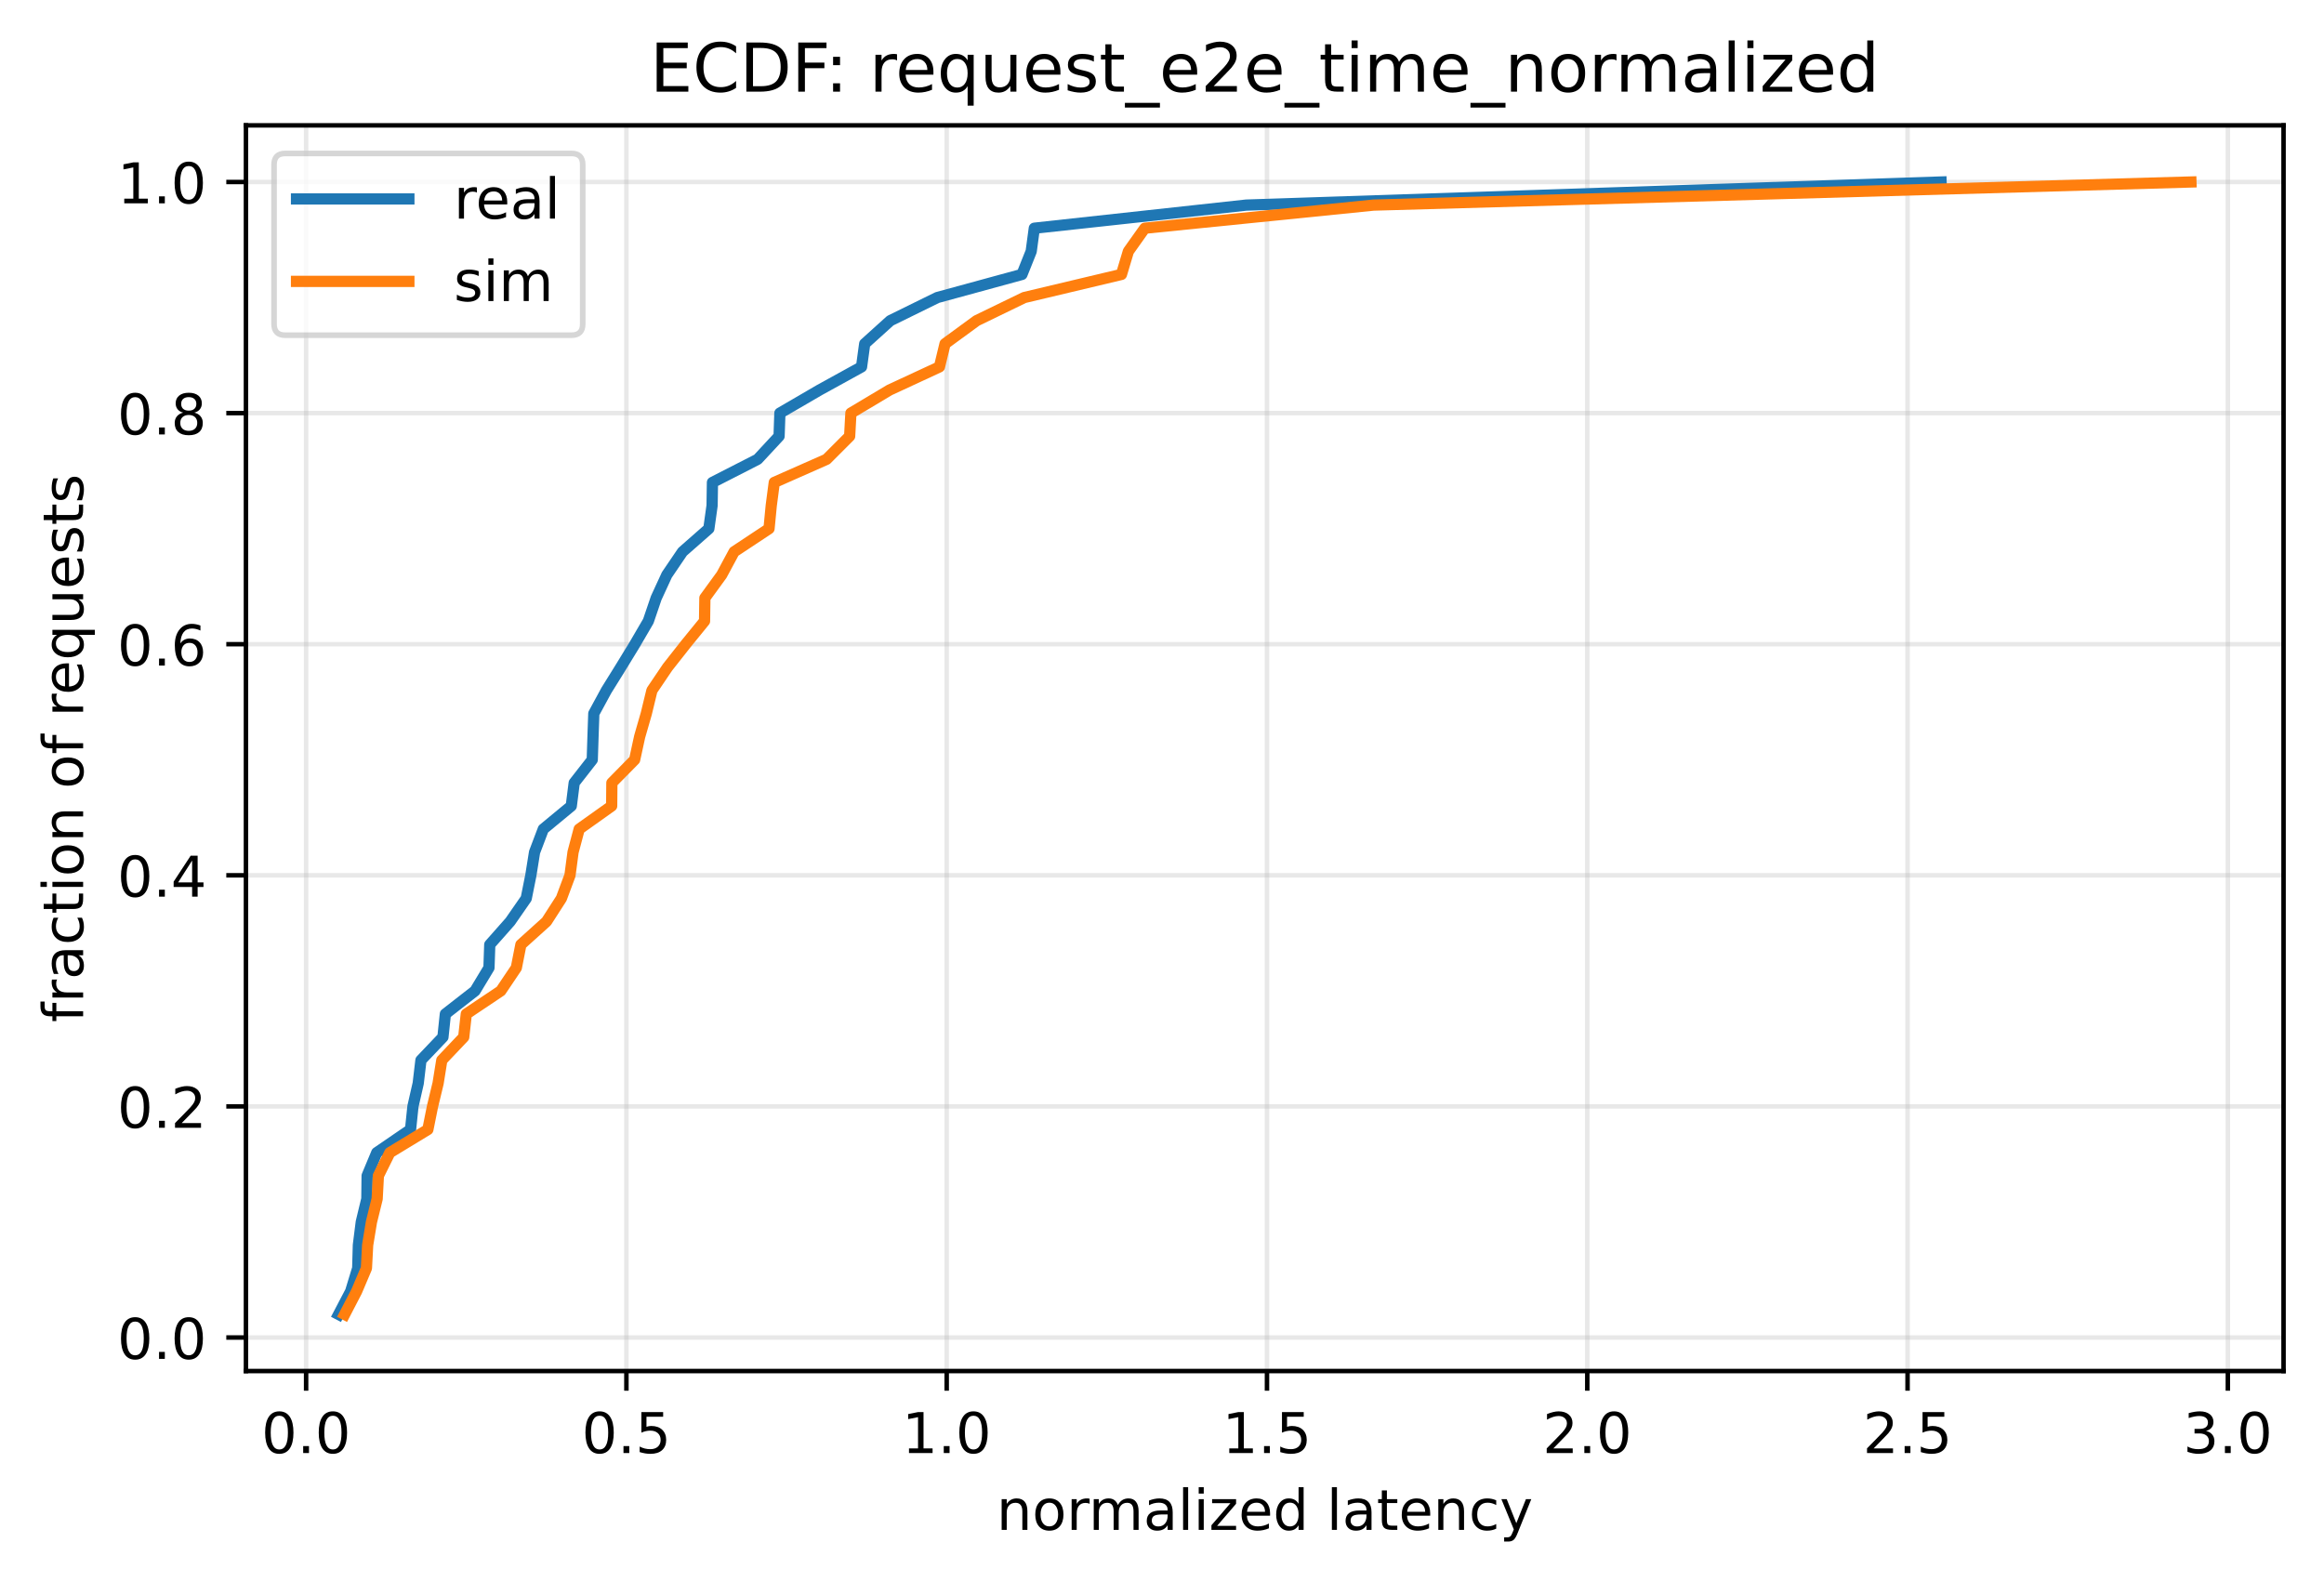
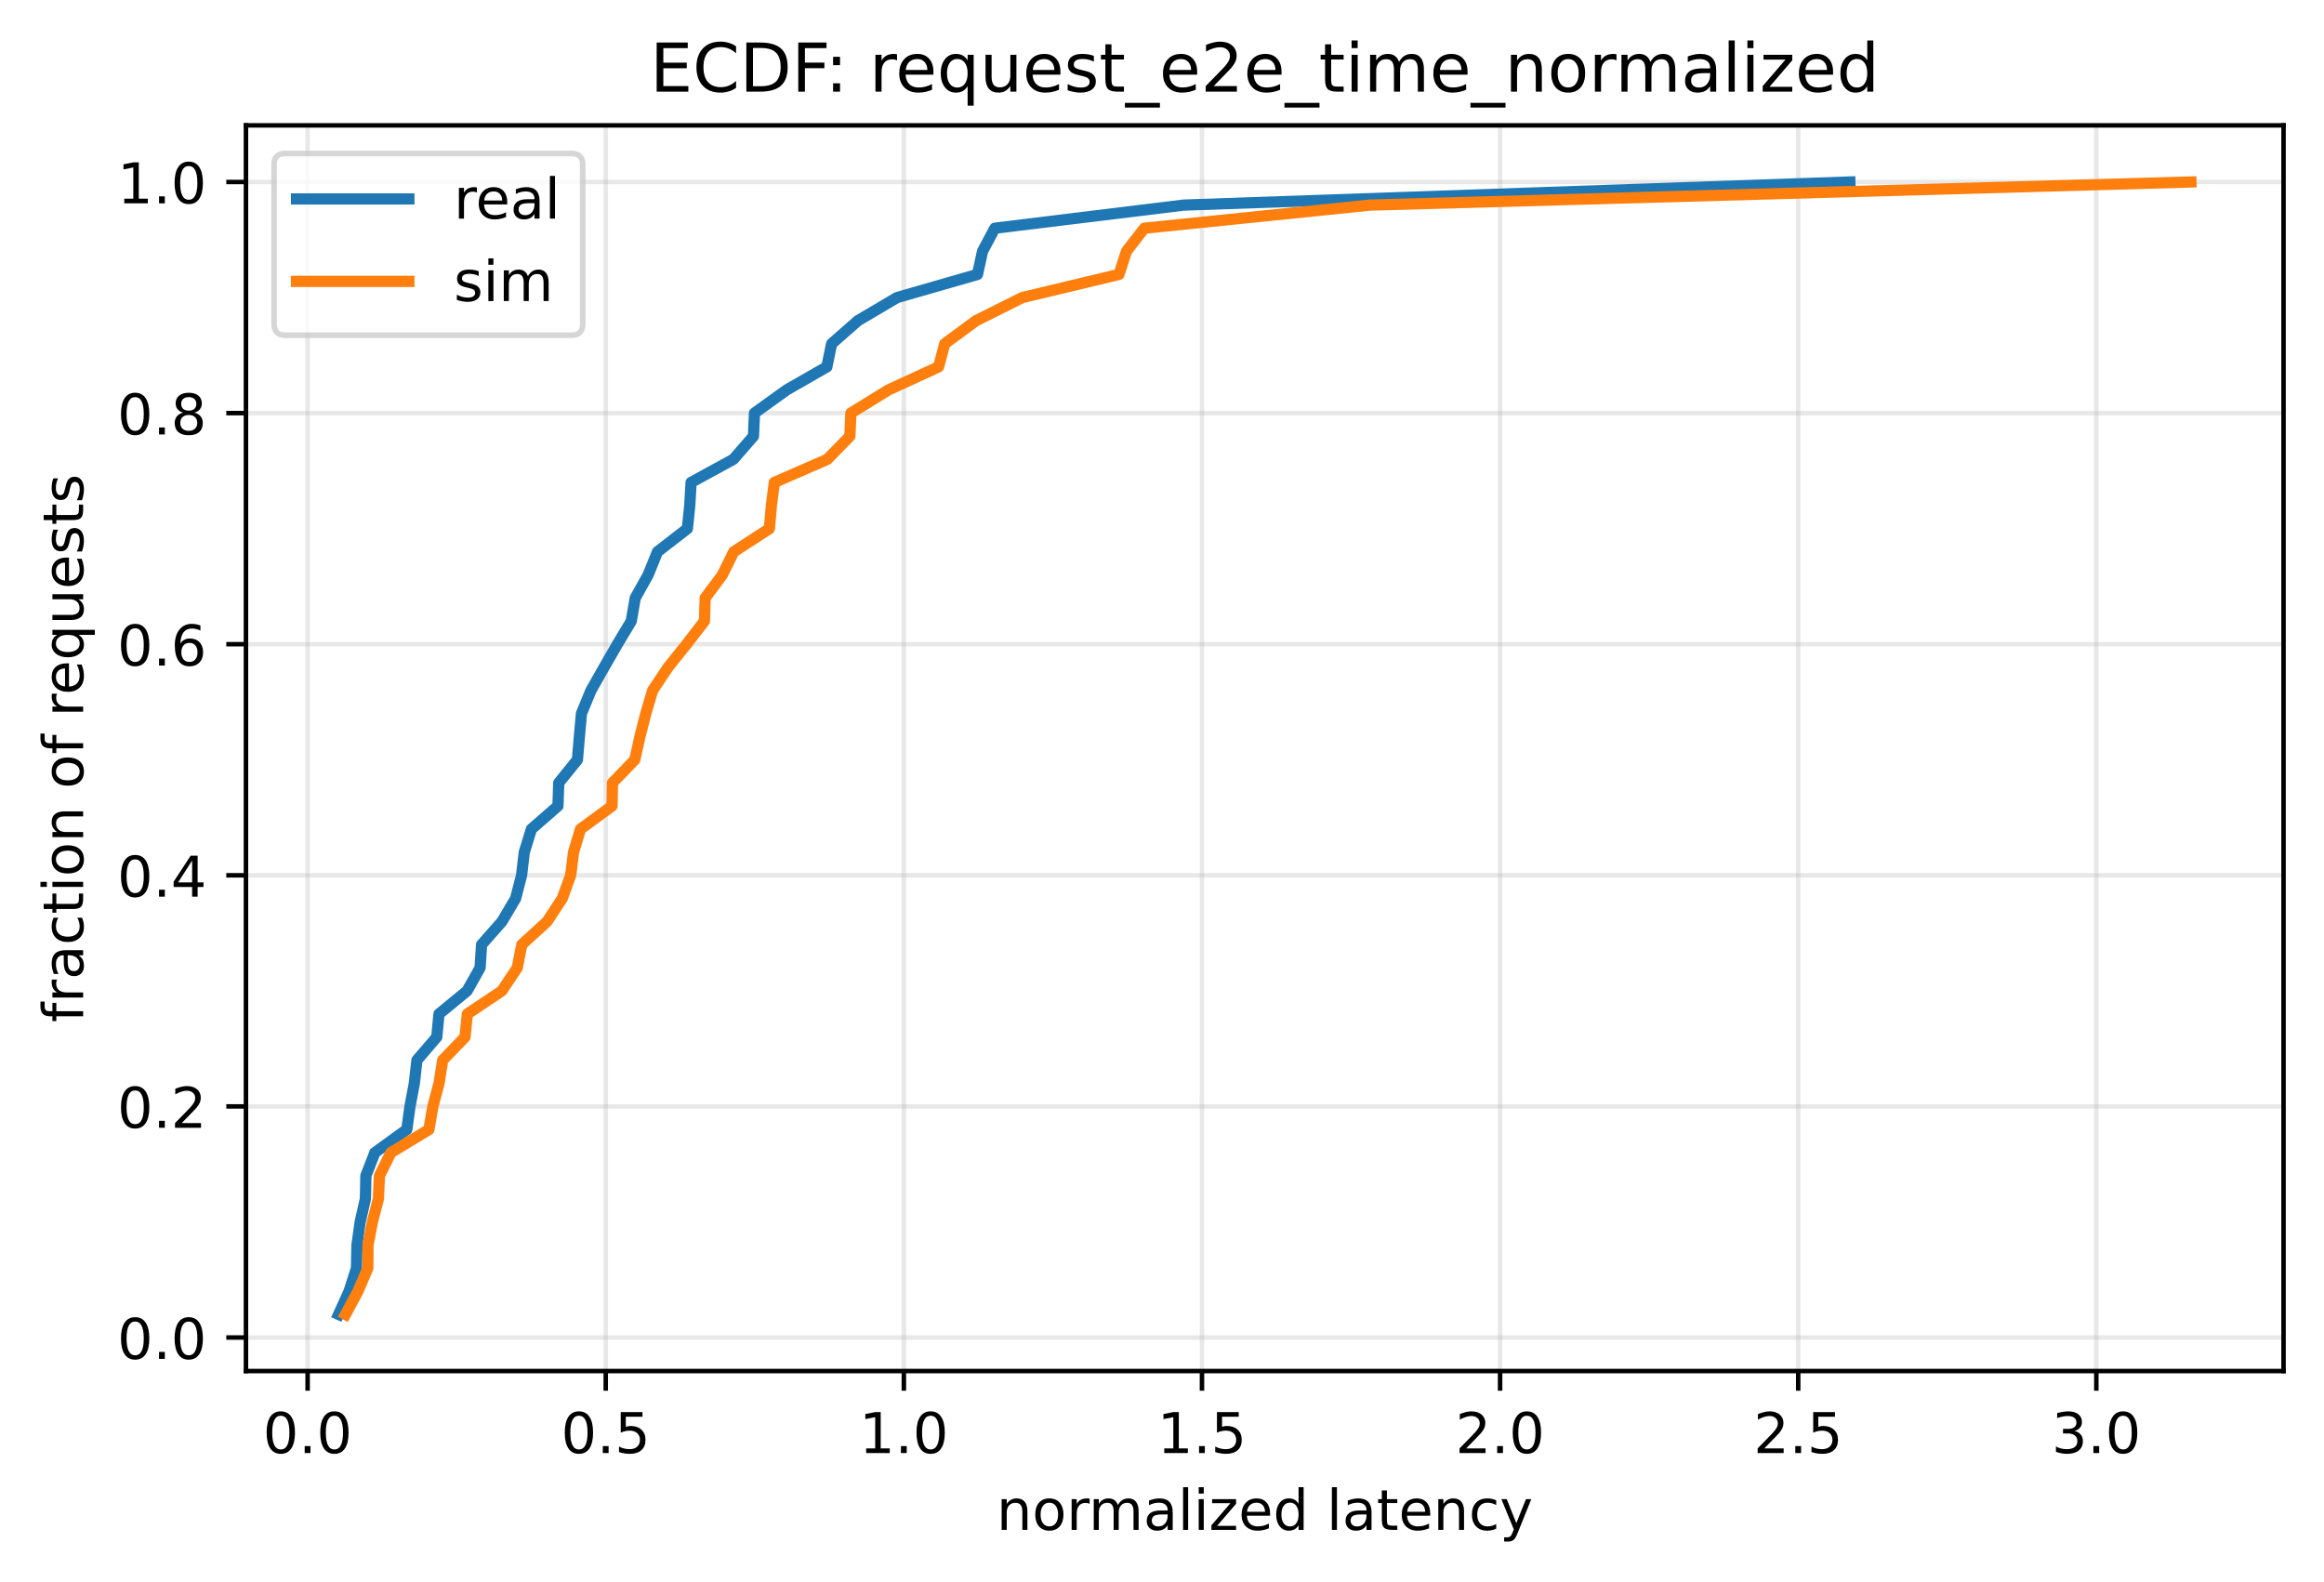
<svg xmlns="http://www.w3.org/2000/svg" xmlns:xlink="http://www.w3.org/1999/xlink" width="413.681pt" height="281.634pt" viewBox="0 0 413.681 281.634" version="1.1">
  <defs>
    <style type="text/css">*{stroke-linejoin: round; stroke-linecap: butt}</style>
  </defs>
  <g id="figure_1">
    <g id="patch_1">
      <path d="M 0 281.634  L 413.681 281.634  L 413.681 0  L 0 0  z " style="fill: #ffffff" />
    </g>
    <g id="axes_1">
      <g id="patch_2">
        <path d="M 43.781 244.078  L 406.481 244.078  L 406.481 22.318  L 43.781 22.318  z " style="fill: #ffffff" />
      </g>
      <g id="matplotlib.axis_1">
        <g id="xtick_1">
          <g id="line2d_1">
-             <path d="M 54.489 244.078  L 54.489 22.318  " clip-path="url(#pd7e506226c)" style="fill: none; stroke: #b0b0b0; stroke-opacity: 0.3; stroke-width: 0.8; stroke-linecap: square" />
+             <path d="M 54.757 244.078  L 54.757 22.318  " clip-path="url(#p1f308b6e99)" style="fill: none; stroke: #b0b0b0; stroke-opacity: 0.3; stroke-width: 0.8; stroke-linecap: square" />
          </g>
          <g id="line2d_2">
            <defs>
-               <path id="mc5c550c4f9" d="M 0 0  L 0 3.5  " style="stroke: #000000; stroke-width: 0.8" />
+               <path id="ma90c5eb256" d="M 0 0  L 0 3.5  " style="stroke: #000000; stroke-width: 0.8" />
            </defs>
            <g>
-               <use xlink:href="#mc5c550c4f9" x="54.489" y="244.078" style="stroke: #000000; stroke-width: 0.8" />
+               <use xlink:href="#ma90c5eb256" x="54.757" y="244.078" style="stroke: #000000; stroke-width: 0.8" />
            </g>
          </g>
          <g id="text_1">
-             <g transform="translate(46.53751 258.6766) scale(0.1 -0.1)">
+             <g transform="translate(46.80513 258.6766) scale(0.1 -0.1)">
              <defs>
                <path id="DejaVuSans-30" d="M 2034 4250  Q 1547 4250 1301 3770  Q 1056 3291 1056 2328  Q 1056 1369 1301 889  Q 1547 409 2034 409  Q 2525 409 2770 889  Q 3016 1369 3016 2328  Q 3016 3291 2770 3770  Q 2525 4250 2034 4250  z M 2034 4750  Q 2819 4750 3233 4129  Q 3647 3509 3647 2328  Q 3647 1150 3233 529  Q 2819 -91 2034 -91  Q 1250 -91 836 529  Q 422 1150 422 2328  Q 422 3509 836 4129  Q 1250 4750 2034 4750  z " transform="scale(0.015625)" />
                <path id="DejaVuSans-2e" d="M 684 794  L 1344 794  L 1344 0  L 684 0  L 684 794  z " transform="scale(0.015625)" />
              </defs>
              <use xlink:href="#DejaVuSans-30" />
              <use xlink:href="#DejaVuSans-2e" transform="translate(63.62305 0)" />
              <use xlink:href="#DejaVuSans-30" transform="translate(95.41016 0)" />
            </g>
          </g>
        </g>
        <g id="xtick_2">
          <g id="line2d_3">
-             <path d="M 111.502 244.078  L 111.502 22.318  " clip-path="url(#pd7e506226c)" style="fill: none; stroke: #b0b0b0; stroke-opacity: 0.3; stroke-width: 0.8; stroke-linecap: square" />
+             <path d="M 107.823 244.078  L 107.823 22.318  " clip-path="url(#p1f308b6e99)" style="fill: none; stroke: #b0b0b0; stroke-opacity: 0.3; stroke-width: 0.8; stroke-linecap: square" />
          </g>
          <g id="line2d_4">
            <g>
-               <use xlink:href="#mc5c550c4f9" x="111.502" y="244.078" style="stroke: #000000; stroke-width: 0.8" />
+               <use xlink:href="#ma90c5eb256" x="107.823" y="244.078" style="stroke: #000000; stroke-width: 0.8" />
            </g>
          </g>
          <g id="text_2">
-             <g transform="translate(103.5503 258.6766) scale(0.1 -0.1)">
+             <g transform="translate(99.87154 258.6766) scale(0.1 -0.1)">
              <defs>
                <path id="DejaVuSans-35" d="M 691 4666  L 3169 4666  L 3169 4134  L 1269 4134  L 1269 2991  Q 1406 3038 1543 3061  Q 1681 3084 1819 3084  Q 2600 3084 3056 2656  Q 3513 2228 3513 1497  Q 3513 744 3044 326  Q 2575 -91 1722 -91  Q 1428 -91 1123 -41  Q 819 9 494 109  L 494 744  Q 775 591 1075 516  Q 1375 441 1709 441  Q 2250 441 2565 725  Q 2881 1009 2881 1497  Q 2881 1984 2565 2268  Q 2250 2553 1709 2553  Q 1456 2553 1204 2497  Q 953 2441 691 2322  L 691 4666  z " transform="scale(0.015625)" />
              </defs>
              <use xlink:href="#DejaVuSans-30" />
              <use xlink:href="#DejaVuSans-2e" transform="translate(63.62305 0)" />
              <use xlink:href="#DejaVuSans-35" transform="translate(95.41016 0)" />
            </g>
          </g>
        </g>
        <g id="xtick_3">
          <g id="line2d_5">
-             <path d="M 168.515 244.078  L 168.515 22.318  " clip-path="url(#pd7e506226c)" style="fill: none; stroke: #b0b0b0; stroke-opacity: 0.3; stroke-width: 0.8; stroke-linecap: square" />
+             <path d="M 160.89 244.078  L 160.89 22.318  " clip-path="url(#p1f308b6e99)" style="fill: none; stroke: #b0b0b0; stroke-opacity: 0.3; stroke-width: 0.8; stroke-linecap: square" />
          </g>
          <g id="line2d_6">
            <g>
-               <use xlink:href="#mc5c550c4f9" x="168.515" y="244.078" style="stroke: #000000; stroke-width: 0.8" />
+               <use xlink:href="#ma90c5eb256" x="160.89" y="244.078" style="stroke: #000000; stroke-width: 0.8" />
            </g>
          </g>
          <g id="text_3">
-             <g transform="translate(160.5631 258.6766) scale(0.1 -0.1)">
+             <g transform="translate(152.9379 258.6766) scale(0.1 -0.1)">
              <defs>
                <path id="DejaVuSans-31" d="M 794 531  L 1825 531  L 1825 4091  L 703 3866  L 703 4441  L 1819 4666  L 2450 4666  L 2450 531  L 3481 531  L 3481 0  L 794 0  L 794 531  z " transform="scale(0.015625)" />
              </defs>
              <use xlink:href="#DejaVuSans-31" />
              <use xlink:href="#DejaVuSans-2e" transform="translate(63.62305 0)" />
              <use xlink:href="#DejaVuSans-30" transform="translate(95.41016 0)" />
            </g>
          </g>
        </g>
        <g id="xtick_4">
          <g id="line2d_7">
-             <path d="M 225.527 244.078  L 225.527 22.318  " clip-path="url(#pd7e506226c)" style="fill: none; stroke: #b0b0b0; stroke-opacity: 0.3; stroke-width: 0.8; stroke-linecap: square" />
+             <path d="M 213.956 244.078  L 213.956 22.318  " clip-path="url(#p1f308b6e99)" style="fill: none; stroke: #b0b0b0; stroke-opacity: 0.3; stroke-width: 0.8; stroke-linecap: square" />
          </g>
          <g id="line2d_8">
            <g>
-               <use xlink:href="#mc5c550c4f9" x="225.527" y="244.078" style="stroke: #000000; stroke-width: 0.8" />
+               <use xlink:href="#ma90c5eb256" x="213.956" y="244.078" style="stroke: #000000; stroke-width: 0.8" />
            </g>
          </g>
          <g id="text_4">
-             <g transform="translate(217.5759 258.6766) scale(0.1 -0.1)">
+             <g transform="translate(206.0043 258.6766) scale(0.1 -0.1)">
              <use xlink:href="#DejaVuSans-31" />
              <use xlink:href="#DejaVuSans-2e" transform="translate(63.62305 0)" />
              <use xlink:href="#DejaVuSans-35" transform="translate(95.41016 0)" />
            </g>
          </g>
        </g>
        <g id="xtick_5">
          <g id="line2d_9">
-             <path d="M 282.54 244.078  L 282.54 22.318  " clip-path="url(#pd7e506226c)" style="fill: none; stroke: #b0b0b0; stroke-opacity: 0.3; stroke-width: 0.8; stroke-linecap: square" />
+             <path d="M 267.022 244.078  L 267.022 22.318  " clip-path="url(#p1f308b6e99)" style="fill: none; stroke: #b0b0b0; stroke-opacity: 0.3; stroke-width: 0.8; stroke-linecap: square" />
          </g>
          <g id="line2d_10">
            <g>
-               <use xlink:href="#mc5c550c4f9" x="282.54" y="244.078" style="stroke: #000000; stroke-width: 0.8" />
+               <use xlink:href="#ma90c5eb256" x="267.022" y="244.078" style="stroke: #000000; stroke-width: 0.8" />
            </g>
          </g>
          <g id="text_5">
-             <g transform="translate(274.5887 258.6766) scale(0.1 -0.1)">
+             <g transform="translate(259.0707 258.6766) scale(0.1 -0.1)">
              <defs>
                <path id="DejaVuSans-32" d="M 1228 531  L 3431 531  L 3431 0  L 469 0  L 469 531  Q 828 903 1448 1529  Q 2069 2156 2228 2338  Q 2531 2678 2651 2914  Q 2772 3150 2772 3378  Q 2772 3750 2511 3984  Q 2250 4219 1831 4219  Q 1534 4219 1204 4116  Q 875 4013 500 3803  L 500 4441  Q 881 4594 1212 4672  Q 1544 4750 1819 4750  Q 2544 4750 2975 4387  Q 3406 4025 3406 3419  Q 3406 3131 3298 2873  Q 3191 2616 2906 2266  Q 2828 2175 2409 1742  Q 1991 1309 1228 531  z " transform="scale(0.015625)" />
              </defs>
              <use xlink:href="#DejaVuSans-32" />
              <use xlink:href="#DejaVuSans-2e" transform="translate(63.62305 0)" />
              <use xlink:href="#DejaVuSans-30" transform="translate(95.41016 0)" />
            </g>
          </g>
        </g>
        <g id="xtick_6">
          <g id="line2d_11">
-             <path d="M 339.553 244.078  L 339.553 22.318  " clip-path="url(#pd7e506226c)" style="fill: none; stroke: #b0b0b0; stroke-opacity: 0.3; stroke-width: 0.8; stroke-linecap: square" />
+             <path d="M 320.089 244.078  L 320.089 22.318  " clip-path="url(#p1f308b6e99)" style="fill: none; stroke: #b0b0b0; stroke-opacity: 0.3; stroke-width: 0.8; stroke-linecap: square" />
          </g>
          <g id="line2d_12">
            <g>
-               <use xlink:href="#mc5c550c4f9" x="339.553" y="244.078" style="stroke: #000000; stroke-width: 0.8" />
+               <use xlink:href="#ma90c5eb256" x="320.089" y="244.078" style="stroke: #000000; stroke-width: 0.8" />
            </g>
          </g>
          <g id="text_6">
-             <g transform="translate(331.6015 258.6766) scale(0.1 -0.1)">
+             <g transform="translate(312.1372 258.6766) scale(0.1 -0.1)">
              <use xlink:href="#DejaVuSans-32" />
              <use xlink:href="#DejaVuSans-2e" transform="translate(63.62305 0)" />
              <use xlink:href="#DejaVuSans-35" transform="translate(95.41016 0)" />
            </g>
          </g>
        </g>
        <g id="xtick_7">
          <g id="line2d_13">
-             <path d="M 396.566 244.078  L 396.566 22.318  " clip-path="url(#pd7e506226c)" style="fill: none; stroke: #b0b0b0; stroke-opacity: 0.3; stroke-width: 0.8; stroke-linecap: square" />
+             <path d="M 373.155 244.078  L 373.155 22.318  " clip-path="url(#p1f308b6e99)" style="fill: none; stroke: #b0b0b0; stroke-opacity: 0.3; stroke-width: 0.8; stroke-linecap: square" />
          </g>
          <g id="line2d_14">
            <g>
-               <use xlink:href="#mc5c550c4f9" x="396.566" y="244.078" style="stroke: #000000; stroke-width: 0.8" />
+               <use xlink:href="#ma90c5eb256" x="373.155" y="244.078" style="stroke: #000000; stroke-width: 0.8" />
            </g>
          </g>
          <g id="text_7">
-             <g transform="translate(388.6143 258.6766) scale(0.1 -0.1)">
+             <g transform="translate(365.2036 258.6766) scale(0.1 -0.1)">
              <defs>
                <path id="DejaVuSans-33" d="M 2597 2516  Q 3050 2419 3304 2112  Q 3559 1806 3559 1356  Q 3559 666 3084 287  Q 2609 -91 1734 -91  Q 1441 -91 1130 -33  Q 819 25 488 141  L 488 750  Q 750 597 1062 519  Q 1375 441 1716 441  Q 2309 441 2620 675  Q 2931 909 2931 1356  Q 2931 1769 2642 2001  Q 2353 2234 1838 2234  L 1294 2234  L 1294 2753  L 1863 2753  Q 2328 2753 2575 2939  Q 2822 3125 2822 3475  Q 2822 3834 2567 4026  Q 2313 4219 1838 4219  Q 1578 4219 1281 4162  Q 984 4106 628 3988  L 628 4550  Q 988 4650 1302 4700  Q 1616 4750 1894 4750  Q 2613 4750 3031 4423  Q 3450 4097 3450 3541  Q 3450 3153 3228 2886  Q 3006 2619 2597 2516  z " transform="scale(0.015625)" />
              </defs>
              <use xlink:href="#DejaVuSans-33" />
              <use xlink:href="#DejaVuSans-2e" transform="translate(63.62305 0)" />
              <use xlink:href="#DejaVuSans-30" transform="translate(95.41016 0)" />
            </g>
          </g>
        </g>
        <g id="text_8">
          <g transform="translate(177.3914 272.3547) scale(0.1 -0.1)">
            <defs>
              <path id="DejaVuSans-6e" d="M 3513 2113  L 3513 0  L 2938 0  L 2938 2094  Q 2938 2591 2744 2837  Q 2550 3084 2163 3084  Q 1697 3084 1428 2787  Q 1159 2491 1159 1978  L 1159 0  L 581 0  L 581 3500  L 1159 3500  L 1159 2956  Q 1366 3272 1645 3428  Q 1925 3584 2291 3584  Q 2894 3584 3203 3211  Q 3513 2838 3513 2113  z " transform="scale(0.015625)" />
              <path id="DejaVuSans-6f" d="M 1959 3097  Q 1497 3097 1228 2736  Q 959 2375 959 1747  Q 959 1119 1226 758  Q 1494 397 1959 397  Q 2419 397 2687 759  Q 2956 1122 2956 1747  Q 2956 2369 2687 2733  Q 2419 3097 1959 3097  z M 1959 3584  Q 2709 3584 3137 3096  Q 3566 2609 3566 1747  Q 3566 888 3137 398  Q 2709 -91 1959 -91  Q 1206 -91 779 398  Q 353 888 353 1747  Q 353 2609 779 3096  Q 1206 3584 1959 3584  z " transform="scale(0.015625)" />
              <path id="DejaVuSans-72" d="M 2631 2963  Q 2534 3019 2420 3045  Q 2306 3072 2169 3072  Q 1681 3072 1420 2755  Q 1159 2438 1159 1844  L 1159 0  L 581 0  L 581 3500  L 1159 3500  L 1159 2956  Q 1341 3275 1631 3429  Q 1922 3584 2338 3584  Q 2397 3584 2469 3576  Q 2541 3569 2628 3553  L 2631 2963  z " transform="scale(0.015625)" />
              <path id="DejaVuSans-6d" d="M 3328 2828  Q 3544 3216 3844 3400  Q 4144 3584 4550 3584  Q 5097 3584 5394 3201  Q 5691 2819 5691 2113  L 5691 0  L 5113 0  L 5113 2094  Q 5113 2597 4934 2840  Q 4756 3084 4391 3084  Q 3944 3084 3684 2787  Q 3425 2491 3425 1978  L 3425 0  L 2847 0  L 2847 2094  Q 2847 2600 2669 2842  Q 2491 3084 2119 3084  Q 1678 3084 1418 2786  Q 1159 2488 1159 1978  L 1159 0  L 581 0  L 581 3500  L 1159 3500  L 1159 2956  Q 1356 3278 1631 3431  Q 1906 3584 2284 3584  Q 2666 3584 2933 3390  Q 3200 3197 3328 2828  z " transform="scale(0.015625)" />
              <path id="DejaVuSans-61" d="M 2194 1759  Q 1497 1759 1228 1600  Q 959 1441 959 1056  Q 959 750 1161 570  Q 1363 391 1709 391  Q 2188 391 2477 730  Q 2766 1069 2766 1631  L 2766 1759  L 2194 1759  z M 3341 1997  L 3341 0  L 2766 0  L 2766 531  Q 2569 213 2275 61  Q 1981 -91 1556 -91  Q 1019 -91 701 211  Q 384 513 384 1019  Q 384 1609 779 1909  Q 1175 2209 1959 2209  L 2766 2209  L 2766 2266  Q 2766 2663 2505 2880  Q 2244 3097 1772 3097  Q 1472 3097 1187 3025  Q 903 2953 641 2809  L 641 3341  Q 956 3463 1253 3523  Q 1550 3584 1831 3584  Q 2591 3584 2966 3190  Q 3341 2797 3341 1997  z " transform="scale(0.015625)" />
              <path id="DejaVuSans-6c" d="M 603 4863  L 1178 4863  L 1178 0  L 603 0  L 603 4863  z " transform="scale(0.015625)" />
              <path id="DejaVuSans-69" d="M 603 3500  L 1178 3500  L 1178 0  L 603 0  L 603 3500  z M 603 4863  L 1178 4863  L 1178 4134  L 603 4134  L 603 4863  z " transform="scale(0.015625)" />
              <path id="DejaVuSans-7a" d="M 353 3500  L 3084 3500  L 3084 2975  L 922 459  L 3084 459  L 3084 0  L 275 0  L 275 525  L 2438 3041  L 353 3041  L 353 3500  z " transform="scale(0.015625)" />
              <path id="DejaVuSans-65" d="M 3597 1894  L 3597 1613  L 953 1613  Q 991 1019 1311 708  Q 1631 397 2203 397  Q 2534 397 2845 478  Q 3156 559 3463 722  L 3463 178  Q 3153 47 2828 -22  Q 2503 -91 2169 -91  Q 1331 -91 842 396  Q 353 884 353 1716  Q 353 2575 817 3079  Q 1281 3584 2069 3584  Q 2775 3584 3186 3129  Q 3597 2675 3597 1894  z M 3022 2063  Q 3016 2534 2758 2815  Q 2500 3097 2075 3097  Q 1594 3097 1305 2825  Q 1016 2553 972 2059  L 3022 2063  z " transform="scale(0.015625)" />
              <path id="DejaVuSans-64" d="M 2906 2969  L 2906 4863  L 3481 4863  L 3481 0  L 2906 0  L 2906 525  Q 2725 213 2448 61  Q 2172 -91 1784 -91  Q 1150 -91 751 415  Q 353 922 353 1747  Q 353 2572 751 3078  Q 1150 3584 1784 3584  Q 2172 3584 2448 3432  Q 2725 3281 2906 2969  z M 947 1747  Q 947 1113 1208 752  Q 1469 391 1925 391  Q 2381 391 2643 752  Q 2906 1113 2906 1747  Q 2906 2381 2643 2742  Q 2381 3103 1925 3103  Q 1469 3103 1208 2742  Q 947 2381 947 1747  z " transform="scale(0.015625)" />
              <path id="DejaVuSans-20" transform="scale(0.015625)" />
              <path id="DejaVuSans-74" d="M 1172 4494  L 1172 3500  L 2356 3500  L 2356 3053  L 1172 3053  L 1172 1153  Q 1172 725 1289 603  Q 1406 481 1766 481  L 2356 481  L 2356 0  L 1766 0  Q 1100 0 847 248  Q 594 497 594 1153  L 594 3053  L 172 3053  L 172 3500  L 594 3500  L 594 4494  L 1172 4494  z " transform="scale(0.015625)" />
              <path id="DejaVuSans-63" d="M 3122 3366  L 3122 2828  Q 2878 2963 2633 3030  Q 2388 3097 2138 3097  Q 1578 3097 1268 2742  Q 959 2388 959 1747  Q 959 1106 1268 751  Q 1578 397 2138 397  Q 2388 397 2633 464  Q 2878 531 3122 666  L 3122 134  Q 2881 22 2623 -34  Q 2366 -91 2075 -91  Q 1284 -91 818 406  Q 353 903 353 1747  Q 353 2603 823 3093  Q 1294 3584 2113 3584  Q 2378 3584 2631 3529  Q 2884 3475 3122 3366  z " transform="scale(0.015625)" />
              <path id="DejaVuSans-79" d="M 2059 -325  Q 1816 -950 1584 -1140  Q 1353 -1331 966 -1331  L 506 -1331  L 506 -850  L 844 -850  Q 1081 -850 1212 -737  Q 1344 -625 1503 -206  L 1606 56  L 191 3500  L 800 3500  L 1894 763  L 2988 3500  L 3597 3500  L 2059 -325  z " transform="scale(0.015625)" />
            </defs>
            <use xlink:href="#DejaVuSans-6e" />
            <use xlink:href="#DejaVuSans-6f" transform="translate(63.37891 0)" />
            <use xlink:href="#DejaVuSans-72" transform="translate(124.5605 0)" />
            <use xlink:href="#DejaVuSans-6d" transform="translate(163.9238 0)" />
            <use xlink:href="#DejaVuSans-61" transform="translate(261.3359 0)" />
            <use xlink:href="#DejaVuSans-6c" transform="translate(322.6152 0)" />
            <use xlink:href="#DejaVuSans-69" transform="translate(350.3984 0)" />
            <use xlink:href="#DejaVuSans-7a" transform="translate(378.1816 0)" />
            <use xlink:href="#DejaVuSans-65" transform="translate(430.6719 0)" />
            <use xlink:href="#DejaVuSans-64" transform="translate(492.1953 0)" />
            <use xlink:href="#DejaVuSans-20" transform="translate(555.6719 0)" />
            <use xlink:href="#DejaVuSans-6c" transform="translate(587.459 0)" />
            <use xlink:href="#DejaVuSans-61" transform="translate(615.2422 0)" />
            <use xlink:href="#DejaVuSans-74" transform="translate(676.5215 0)" />
            <use xlink:href="#DejaVuSans-65" transform="translate(715.7305 0)" />
            <use xlink:href="#DejaVuSans-6e" transform="translate(777.2539 0)" />
            <use xlink:href="#DejaVuSans-63" transform="translate(840.6328 0)" />
            <use xlink:href="#DejaVuSans-79" transform="translate(895.6133 0)" />
          </g>
        </g>
      </g>
      <g id="matplotlib.axis_2">
        <g id="ytick_1">
          <g id="line2d_15">
-             <path d="M 43.781 238.112  L 406.481 238.112  " clip-path="url(#pd7e506226c)" style="fill: none; stroke: #b0b0b0; stroke-opacity: 0.3; stroke-width: 0.8; stroke-linecap: square" />
+             <path d="M 43.781 238.112  L 406.481 238.112  " clip-path="url(#p1f308b6e99)" style="fill: none; stroke: #b0b0b0; stroke-opacity: 0.3; stroke-width: 0.8; stroke-linecap: square" />
          </g>
          <g id="line2d_16">
            <defs>
-               <path id="m3f0378e04f" d="M 0 0  L -3.5 0  " style="stroke: #000000; stroke-width: 0.8" />
+               <path id="m27c4159d7e" d="M 0 0  L -3.5 0  " style="stroke: #000000; stroke-width: 0.8" />
            </defs>
            <g>
-               <use xlink:href="#m3f0378e04f" x="43.781" y="238.112" style="stroke: #000000; stroke-width: 0.8" />
+               <use xlink:href="#m27c4159d7e" x="43.781" y="238.112" style="stroke: #000000; stroke-width: 0.8" />
            </g>
          </g>
          <g id="text_9">
            <g transform="translate(20.87813 241.9116) scale(0.1 -0.1)">
              <use xlink:href="#DejaVuSans-30" />
              <use xlink:href="#DejaVuSans-2e" transform="translate(63.62305 0)" />
              <use xlink:href="#DejaVuSans-30" transform="translate(95.41016 0)" />
            </g>
          </g>
        </g>
        <g id="ytick_2">
          <g id="line2d_17">
-             <path d="M 43.781 196.97  L 406.481 196.97  " clip-path="url(#pd7e506226c)" style="fill: none; stroke: #b0b0b0; stroke-opacity: 0.3; stroke-width: 0.8; stroke-linecap: square" />
+             <path d="M 43.781 196.97  L 406.481 196.97  " clip-path="url(#p1f308b6e99)" style="fill: none; stroke: #b0b0b0; stroke-opacity: 0.3; stroke-width: 0.8; stroke-linecap: square" />
          </g>
          <g id="line2d_18">
            <g>
-               <use xlink:href="#m3f0378e04f" x="43.781" y="196.97" style="stroke: #000000; stroke-width: 0.8" />
+               <use xlink:href="#m27c4159d7e" x="43.781" y="196.97" style="stroke: #000000; stroke-width: 0.8" />
            </g>
          </g>
          <g id="text_10">
            <g transform="translate(20.87813 200.7688) scale(0.1 -0.1)">
              <use xlink:href="#DejaVuSans-30" />
              <use xlink:href="#DejaVuSans-2e" transform="translate(63.62305 0)" />
              <use xlink:href="#DejaVuSans-32" transform="translate(95.41016 0)" />
            </g>
          </g>
        </g>
        <g id="ytick_3">
          <g id="line2d_19">
-             <path d="M 43.781 155.827  L 406.481 155.827  " clip-path="url(#pd7e506226c)" style="fill: none; stroke: #b0b0b0; stroke-opacity: 0.3; stroke-width: 0.8; stroke-linecap: square" />
+             <path d="M 43.781 155.827  L 406.481 155.827  " clip-path="url(#p1f308b6e99)" style="fill: none; stroke: #b0b0b0; stroke-opacity: 0.3; stroke-width: 0.8; stroke-linecap: square" />
          </g>
          <g id="line2d_20">
            <g>
-               <use xlink:href="#m3f0378e04f" x="43.781" y="155.827" style="stroke: #000000; stroke-width: 0.8" />
+               <use xlink:href="#m27c4159d7e" x="43.781" y="155.827" style="stroke: #000000; stroke-width: 0.8" />
            </g>
          </g>
          <g id="text_11">
            <g transform="translate(20.87813 159.6259) scale(0.1 -0.1)">
              <defs>
                <path id="DejaVuSans-34" d="M 2419 4116  L 825 1625  L 2419 1625  L 2419 4116  z M 2253 4666  L 3047 4666  L 3047 1625  L 3713 1625  L 3713 1100  L 3047 1100  L 3047 0  L 2419 0  L 2419 1100  L 313 1100  L 313 1709  L 2253 4666  z " transform="scale(0.015625)" />
              </defs>
              <use xlink:href="#DejaVuSans-30" />
              <use xlink:href="#DejaVuSans-2e" transform="translate(63.62305 0)" />
              <use xlink:href="#DejaVuSans-34" transform="translate(95.41016 0)" />
            </g>
          </g>
        </g>
        <g id="ytick_4">
          <g id="line2d_21">
-             <path d="M 43.781 114.684  L 406.481 114.684  " clip-path="url(#pd7e506226c)" style="fill: none; stroke: #b0b0b0; stroke-opacity: 0.3; stroke-width: 0.8; stroke-linecap: square" />
+             <path d="M 43.781 114.684  L 406.481 114.684  " clip-path="url(#p1f308b6e99)" style="fill: none; stroke: #b0b0b0; stroke-opacity: 0.3; stroke-width: 0.8; stroke-linecap: square" />
          </g>
          <g id="line2d_22">
            <g>
-               <use xlink:href="#m3f0378e04f" x="43.781" y="114.684" style="stroke: #000000; stroke-width: 0.8" />
+               <use xlink:href="#m27c4159d7e" x="43.781" y="114.684" style="stroke: #000000; stroke-width: 0.8" />
            </g>
          </g>
          <g id="text_12">
            <g transform="translate(20.87813 118.4831) scale(0.1 -0.1)">
              <defs>
                <path id="DejaVuSans-36" d="M 2113 2584  Q 1688 2584 1439 2293  Q 1191 2003 1191 1497  Q 1191 994 1439 701  Q 1688 409 2113 409  Q 2538 409 2786 701  Q 3034 994 3034 1497  Q 3034 2003 2786 2293  Q 2538 2584 2113 2584  z M 3366 4563  L 3366 3988  Q 3128 4100 2886 4159  Q 2644 4219 2406 4219  Q 1781 4219 1451 3797  Q 1122 3375 1075 2522  Q 1259 2794 1537 2939  Q 1816 3084 2150 3084  Q 2853 3084 3261 2657  Q 3669 2231 3669 1497  Q 3669 778 3244 343  Q 2819 -91 2113 -91  Q 1303 -91 875 529  Q 447 1150 447 2328  Q 447 3434 972 4092  Q 1497 4750 2381 4750  Q 2619 4750 2861 4703  Q 3103 4656 3366 4563  z " transform="scale(0.015625)" />
              </defs>
              <use xlink:href="#DejaVuSans-30" />
              <use xlink:href="#DejaVuSans-2e" transform="translate(63.62305 0)" />
              <use xlink:href="#DejaVuSans-36" transform="translate(95.41016 0)" />
            </g>
          </g>
        </g>
        <g id="ytick_5">
          <g id="line2d_23">
-             <path d="M 43.781 73.541  L 406.481 73.541  " clip-path="url(#pd7e506226c)" style="fill: none; stroke: #b0b0b0; stroke-opacity: 0.3; stroke-width: 0.8; stroke-linecap: square" />
+             <path d="M 43.781 73.541  L 406.481 73.541  " clip-path="url(#p1f308b6e99)" style="fill: none; stroke: #b0b0b0; stroke-opacity: 0.3; stroke-width: 0.8; stroke-linecap: square" />
          </g>
          <g id="line2d_24">
            <g>
-               <use xlink:href="#m3f0378e04f" x="43.781" y="73.541" style="stroke: #000000; stroke-width: 0.8" />
+               <use xlink:href="#m27c4159d7e" x="43.781" y="73.541" style="stroke: #000000; stroke-width: 0.8" />
            </g>
          </g>
          <g id="text_13">
            <g transform="translate(20.87813 77.3402) scale(0.1 -0.1)">
              <defs>
                <path id="DejaVuSans-38" d="M 2034 2216  Q 1584 2216 1326 1975  Q 1069 1734 1069 1313  Q 1069 891 1326 650  Q 1584 409 2034 409  Q 2484 409 2743 651  Q 3003 894 3003 1313  Q 3003 1734 2745 1975  Q 2488 2216 2034 2216  z M 1403 2484  Q 997 2584 770 2862  Q 544 3141 544 3541  Q 544 4100 942 4425  Q 1341 4750 2034 4750  Q 2731 4750 3128 4425  Q 3525 4100 3525 3541  Q 3525 3141 3298 2862  Q 3072 2584 2669 2484  Q 3125 2378 3379 2068  Q 3634 1759 3634 1313  Q 3634 634 3220 271  Q 2806 -91 2034 -91  Q 1263 -91 848 271  Q 434 634 434 1313  Q 434 1759 690 2068  Q 947 2378 1403 2484  z M 1172 3481  Q 1172 3119 1398 2916  Q 1625 2713 2034 2713  Q 2441 2713 2670 2916  Q 2900 3119 2900 3481  Q 2900 3844 2670 4047  Q 2441 4250 2034 4250  Q 1625 4250 1398 4047  Q 1172 3844 1172 3481  z " transform="scale(0.015625)" />
              </defs>
              <use xlink:href="#DejaVuSans-30" />
              <use xlink:href="#DejaVuSans-2e" transform="translate(63.62305 0)" />
              <use xlink:href="#DejaVuSans-38" transform="translate(95.41016 0)" />
            </g>
          </g>
        </g>
        <g id="ytick_6">
          <g id="line2d_25">
-             <path d="M 43.781 32.398  L 406.481 32.398  " clip-path="url(#pd7e506226c)" style="fill: none; stroke: #b0b0b0; stroke-opacity: 0.3; stroke-width: 0.8; stroke-linecap: square" />
+             <path d="M 43.781 32.398  L 406.481 32.398  " clip-path="url(#p1f308b6e99)" style="fill: none; stroke: #b0b0b0; stroke-opacity: 0.3; stroke-width: 0.8; stroke-linecap: square" />
          </g>
          <g id="line2d_26">
            <g>
-               <use xlink:href="#m3f0378e04f" x="43.781" y="32.398" style="stroke: #000000; stroke-width: 0.8" />
+               <use xlink:href="#m27c4159d7e" x="43.781" y="32.398" style="stroke: #000000; stroke-width: 0.8" />
            </g>
          </g>
          <g id="text_14">
            <g transform="translate(20.87813 36.19734) scale(0.1 -0.1)">
              <use xlink:href="#DejaVuSans-31" />
              <use xlink:href="#DejaVuSans-2e" transform="translate(63.62305 0)" />
              <use xlink:href="#DejaVuSans-30" transform="translate(95.41016 0)" />
            </g>
          </g>
        </g>
        <g id="text_15">
          <g transform="translate(14.79844 182.0106) rotate(-90) scale(0.1 -0.1)">
            <defs>
              <path id="DejaVuSans-66" d="M 2375 4863  L 2375 4384  L 1825 4384  Q 1516 4384 1395 4259  Q 1275 4134 1275 3809  L 1275 3500  L 2222 3500  L 2222 3053  L 1275 3053  L 1275 0  L 697 0  L 697 3053  L 147 3053  L 147 3500  L 697 3500  L 697 3744  Q 697 4328 969 4595  Q 1241 4863 1831 4863  L 2375 4863  z " transform="scale(0.015625)" />
              <path id="DejaVuSans-71" d="M 947 1747  Q 947 1113 1208 752  Q 1469 391 1925 391  Q 2381 391 2643 752  Q 2906 1113 2906 1747  Q 2906 2381 2643 2742  Q 2381 3103 1925 3103  Q 1469 3103 1208 2742  Q 947 2381 947 1747  z M 2906 525  Q 2725 213 2448 61  Q 2172 -91 1784 -91  Q 1150 -91 751 415  Q 353 922 353 1747  Q 353 2572 751 3078  Q 1150 3584 1784 3584  Q 2172 3584 2448 3432  Q 2725 3281 2906 2969  L 2906 3500  L 3481 3500  L 3481 -1331  L 2906 -1331  L 2906 525  z " transform="scale(0.015625)" />
              <path id="DejaVuSans-75" d="M 544 1381  L 544 3500  L 1119 3500  L 1119 1403  Q 1119 906 1312 657  Q 1506 409 1894 409  Q 2359 409 2629 706  Q 2900 1003 2900 1516  L 2900 3500  L 3475 3500  L 3475 0  L 2900 0  L 2900 538  Q 2691 219 2414 64  Q 2138 -91 1772 -91  Q 1169 -91 856 284  Q 544 659 544 1381  z M 1991 3584  L 1991 3584  z " transform="scale(0.015625)" />
              <path id="DejaVuSans-73" d="M 2834 3397  L 2834 2853  Q 2591 2978 2328 3040  Q 2066 3103 1784 3103  Q 1356 3103 1142 2972  Q 928 2841 928 2578  Q 928 2378 1081 2264  Q 1234 2150 1697 2047  L 1894 2003  Q 2506 1872 2764 1633  Q 3022 1394 3022 966  Q 3022 478 2636 193  Q 2250 -91 1575 -91  Q 1294 -91 989 -36  Q 684 19 347 128  L 347 722  Q 666 556 975 473  Q 1284 391 1588 391  Q 1994 391 2212 530  Q 2431 669 2431 922  Q 2431 1156 2273 1281  Q 2116 1406 1581 1522  L 1381 1569  Q 847 1681 609 1914  Q 372 2147 372 2553  Q 372 3047 722 3315  Q 1072 3584 1716 3584  Q 2034 3584 2315 3537  Q 2597 3491 2834 3397  z " transform="scale(0.015625)" />
            </defs>
            <use xlink:href="#DejaVuSans-66" />
            <use xlink:href="#DejaVuSans-72" transform="translate(35.20508 0)" />
            <use xlink:href="#DejaVuSans-61" transform="translate(76.31836 0)" />
            <use xlink:href="#DejaVuSans-63" transform="translate(137.5977 0)" />
            <use xlink:href="#DejaVuSans-74" transform="translate(192.5781 0)" />
            <use xlink:href="#DejaVuSans-69" transform="translate(231.7871 0)" />
            <use xlink:href="#DejaVuSans-6f" transform="translate(259.5703 0)" />
            <use xlink:href="#DejaVuSans-6e" transform="translate(320.752 0)" />
            <use xlink:href="#DejaVuSans-20" transform="translate(384.1309 0)" />
            <use xlink:href="#DejaVuSans-6f" transform="translate(415.918 0)" />
            <use xlink:href="#DejaVuSans-66" transform="translate(477.0996 0)" />
            <use xlink:href="#DejaVuSans-20" transform="translate(512.3047 0)" />
            <use xlink:href="#DejaVuSans-72" transform="translate(544.0918 0)" />
            <use xlink:href="#DejaVuSans-65" transform="translate(582.9551 0)" />
            <use xlink:href="#DejaVuSans-71" transform="translate(644.4785 0)" />
            <use xlink:href="#DejaVuSans-75" transform="translate(707.9551 0)" />
            <use xlink:href="#DejaVuSans-65" transform="translate(771.334 0)" />
            <use xlink:href="#DejaVuSans-73" transform="translate(832.8574 0)" />
            <use xlink:href="#DejaVuSans-74" transform="translate(884.957 0)" />
            <use xlink:href="#DejaVuSans-73" transform="translate(924.166 0)" />
          </g>
        </g>
      </g>
      <g id="line2d_27">
-         <path d="M 60.268 233.998  L 62.421 229.884  L 63.674 225.77  L 63.792 221.655  L 64.309 217.541  L 65.3 213.427  L 65.35 209.312  L 67.066 205.198  L 73.078 201.084  L 73.506 196.97  L 74.444 192.855  L 74.929 188.741  L 78.845 184.627  L 79.277 180.512  L 84.558 176.398  L 87.04 172.284  L 87.179 168.17  L 90.816 164.055  L 93.671 159.941  L 94.494 155.827  L 95.152 151.712  L 96.711 147.598  L 101.689 143.484  L 102.21 139.37  L 105.424 135.255  L 105.558 131.141  L 105.701 127.027  L 107.935 122.912  L 110.493 118.798  L 113.007 114.684  L 115.406 110.57  L 116.806 106.455  L 118.702 102.341  L 121.496 98.227  L 126.178 94.112  L 126.755 89.998  L 126.819 85.884  L 134.862 81.77  L 138.68 77.655  L 138.822 73.541  L 145.888 69.427  L 153.358 65.312  L 153.92 61.198  L 158.474 57.084  L 166.843 52.97  L 181.914 48.855  L 183.558 44.741  L 184.111 40.627  L 221.83 36.512  L 345.52 32.398  " clip-path="url(#pd7e506226c)" style="fill: none; stroke: #1f77b4; stroke-width: 2; stroke-linecap: square" />
+         <path d="M 60.268 233.998  L 62.136 229.884  L 63.45 225.77  L 63.54 221.655  L 64.111 217.541  L 65.042 213.427  L 65.127 209.312  L 66.727 205.198  L 72.416 201.084  L 72.977 196.97  L 73.754 192.855  L 74.214 188.741  L 77.745 184.627  L 78.142 180.512  L 83.146 176.398  L 85.456 172.284  L 85.722 168.17  L 89.353 164.055  L 91.784 159.941  L 92.843 155.827  L 93.324 151.712  L 94.597 147.598  L 99.319 143.484  L 99.457 139.37  L 102.784 135.255  L 103.132 131.141  L 103.501 127.027  L 105.195 122.912  L 107.53 118.798  L 109.896 114.684  L 112.367 110.57  L 113.076 106.455  L 115.374 102.341  L 117.037 98.227  L 122.357 94.112  L 122.779 89.998  L 123.014 85.884  L 130.541 81.77  L 134.121 77.655  L 134.297 73.541  L 140.012 69.427  L 147.183 65.312  L 148.031 61.198  L 152.717 57.084  L 159.683 52.97  L 173.997 48.855  L 174.896 44.741  L 177.085 40.627  L 210.686 36.512  L 329.289 32.398  " clip-path="url(#p1f308b6e99)" style="fill: none; stroke: #1f77b4; stroke-width: 2; stroke-linecap: square" />
      </g>
      <g id="line2d_28">
-         <path d="M 61.346 233.998  L 63.482 229.884  L 65.226 225.77  L 65.444 221.655  L 66.122 217.541  L 67.134 213.427  L 67.353 209.312  L 69.392 205.198  L 76.163 201.084  L 76.99 196.97  L 77.982 192.855  L 78.642 188.741  L 82.545 184.627  L 83.003 180.512  L 89.145 176.398  L 91.91 172.284  L 92.721 168.17  L 97.279 164.055  L 99.925 159.941  L 101.459 155.827  L 102.004 151.712  L 103.097 147.598  L 108.879 143.484  L 108.916 139.37  L 112.967 135.255  L 113.861 131.141  L 115.046 127.027  L 116.045 122.912  L 118.824 118.798  L 122.063 114.684  L 125.412 110.57  L 125.472 106.455  L 128.465 102.341  L 130.677 98.227  L 136.89 94.112  L 137.286 89.998  L 137.824 85.884  L 147.131 81.77  L 151.24 77.655  L 151.464 73.541  L 158.353 69.427  L 167.227 65.312  L 168.221 61.198  L 173.841 57.084  L 182.319 52.97  L 199.625 48.855  L 200.856 44.741  L 203.779 40.627  L 244.499 36.512  L 389.995 32.398  " clip-path="url(#pd7e506226c)" style="fill: none; stroke: #ff7f0e; stroke-width: 2; stroke-linecap: square" />
+         <path d="M 61.504 233.998  L 63.714 229.884  L 65.473 225.77  L 65.508 221.655  L 66.283 217.541  L 67.357 213.427  L 67.542 209.312  L 69.579 205.198  L 76.348 201.084  L 77.054 196.97  L 78.149 192.855  L 78.798 188.741  L 82.771 184.627  L 83.19 180.512  L 89.331 176.398  L 92.076 172.284  L 92.879 168.17  L 97.385 164.055  L 100.085 159.941  L 101.575 155.827  L 102.096 151.712  L 103.328 147.598  L 108.944 143.484  L 109.023 139.37  L 113 135.255  L 113.905 131.141  L 114.954 127.027  L 116.173 122.912  L 118.918 118.798  L 122.217 114.684  L 125.393 110.57  L 125.521 106.455  L 128.584 102.341  L 130.616 98.227  L 136.953 94.112  L 137.311 89.998  L 137.834 85.884  L 147.266 81.77  L 151.28 77.655  L 151.462 73.541  L 158.121 69.427  L 167.067 65.312  L 168.164 61.198  L 173.747 57.084  L 181.979 52.97  L 199.183 48.855  L 200.513 44.741  L 203.705 40.627  L 243.884 36.512  L 389.995 32.398  " clip-path="url(#p1f308b6e99)" style="fill: none; stroke: #ff7f0e; stroke-width: 2; stroke-linecap: square" />
      </g>
      <g id="patch_3">
        <path d="M 43.781 244.078  L 43.781 22.318  " style="fill: none; stroke: #000000; stroke-width: 0.8; stroke-linejoin: miter; stroke-linecap: square" />
      </g>
      <g id="patch_4">
        <path d="M 406.481 244.078  L 406.481 22.318  " style="fill: none; stroke: #000000; stroke-width: 0.8; stroke-linejoin: miter; stroke-linecap: square" />
      </g>
      <g id="patch_5">
        <path d="M 43.781 244.078  L 406.481 244.078  " style="fill: none; stroke: #000000; stroke-width: 0.8; stroke-linejoin: miter; stroke-linecap: square" />
      </g>
      <g id="patch_6">
        <path d="M 43.781 22.318  L 406.481 22.318  " style="fill: none; stroke: #000000; stroke-width: 0.8; stroke-linejoin: miter; stroke-linecap: square" />
      </g>
      <g id="text_16">
        <g transform="translate(115.7147 16.31812) scale(0.12 -0.12)">
          <defs>
            <path id="DejaVuSans-45" d="M 628 4666  L 3578 4666  L 3578 4134  L 1259 4134  L 1259 2753  L 3481 2753  L 3481 2222  L 1259 2222  L 1259 531  L 3634 531  L 3634 0  L 628 0  L 628 4666  z " transform="scale(0.015625)" />
            <path id="DejaVuSans-43" d="M 4122 4306  L 4122 3641  Q 3803 3938 3442 4084  Q 3081 4231 2675 4231  Q 1875 4231 1450 3742  Q 1025 3253 1025 2328  Q 1025 1406 1450 917  Q 1875 428 2675 428  Q 3081 428 3442 575  Q 3803 722 4122 1019  L 4122 359  Q 3791 134 3420 21  Q 3050 -91 2638 -91  Q 1578 -91 968 557  Q 359 1206 359 2328  Q 359 3453 968 4101  Q 1578 4750 2638 4750  Q 3056 4750 3426 4639  Q 3797 4528 4122 4306  z " transform="scale(0.015625)" />
            <path id="DejaVuSans-44" d="M 1259 4147  L 1259 519  L 2022 519  Q 2988 519 3436 956  Q 3884 1394 3884 2338  Q 3884 3275 3436 3711  Q 2988 4147 2022 4147  L 1259 4147  z M 628 4666  L 1925 4666  Q 3281 4666 3915 4102  Q 4550 3538 4550 2338  Q 4550 1131 3912 565  Q 3275 0 1925 0  L 628 0  L 628 4666  z " transform="scale(0.015625)" />
            <path id="DejaVuSans-46" d="M 628 4666  L 3309 4666  L 3309 4134  L 1259 4134  L 1259 2759  L 3109 2759  L 3109 2228  L 1259 2228  L 1259 0  L 628 0  L 628 4666  z " transform="scale(0.015625)" />
            <path id="DejaVuSans-3a" d="M 750 794  L 1409 794  L 1409 0  L 750 0  L 750 794  z M 750 3309  L 1409 3309  L 1409 2516  L 750 2516  L 750 3309  z " transform="scale(0.015625)" />
            <path id="DejaVuSans-5f" d="M 3263 -1063  L 3263 -1509  L -63 -1509  L -63 -1063  L 3263 -1063  z " transform="scale(0.015625)" />
          </defs>
          <use xlink:href="#DejaVuSans-45" />
          <use xlink:href="#DejaVuSans-43" transform="translate(63.18359 0)" />
          <use xlink:href="#DejaVuSans-44" transform="translate(133.0078 0)" />
          <use xlink:href="#DejaVuSans-46" transform="translate(210.0098 0)" />
          <use xlink:href="#DejaVuSans-3a" transform="translate(259.7793 0)" />
          <use xlink:href="#DejaVuSans-20" transform="translate(293.4707 0)" />
          <use xlink:href="#DejaVuSans-72" transform="translate(325.2578 0)" />
          <use xlink:href="#DejaVuSans-65" transform="translate(364.1211 0)" />
          <use xlink:href="#DejaVuSans-71" transform="translate(425.6445 0)" />
          <use xlink:href="#DejaVuSans-75" transform="translate(489.1211 0)" />
          <use xlink:href="#DejaVuSans-65" transform="translate(552.5 0)" />
          <use xlink:href="#DejaVuSans-73" transform="translate(614.0234 0)" />
          <use xlink:href="#DejaVuSans-74" transform="translate(666.123 0)" />
          <use xlink:href="#DejaVuSans-5f" transform="translate(705.332 0)" />
          <use xlink:href="#DejaVuSans-65" transform="translate(755.332 0)" />
          <use xlink:href="#DejaVuSans-32" transform="translate(816.8555 0)" />
          <use xlink:href="#DejaVuSans-65" transform="translate(880.4785 0)" />
          <use xlink:href="#DejaVuSans-5f" transform="translate(942.002 0)" />
          <use xlink:href="#DejaVuSans-74" transform="translate(992.002 0)" />
          <use xlink:href="#DejaVuSans-69" transform="translate(1031.211 0)" />
          <use xlink:href="#DejaVuSans-6d" transform="translate(1058.994 0)" />
          <use xlink:href="#DejaVuSans-65" transform="translate(1156.406 0)" />
          <use xlink:href="#DejaVuSans-5f" transform="translate(1217.93 0)" />
          <use xlink:href="#DejaVuSans-6e" transform="translate(1267.93 0)" />
          <use xlink:href="#DejaVuSans-6f" transform="translate(1331.309 0)" />
          <use xlink:href="#DejaVuSans-72" transform="translate(1392.49 0)" />
          <use xlink:href="#DejaVuSans-6d" transform="translate(1431.854 0)" />
          <use xlink:href="#DejaVuSans-61" transform="translate(1529.266 0)" />
          <use xlink:href="#DejaVuSans-6c" transform="translate(1590.545 0)" />
          <use xlink:href="#DejaVuSans-69" transform="translate(1618.328 0)" />
          <use xlink:href="#DejaVuSans-7a" transform="translate(1646.111 0)" />
          <use xlink:href="#DejaVuSans-65" transform="translate(1698.602 0)" />
          <use xlink:href="#DejaVuSans-64" transform="translate(1760.125 0)" />
        </g>
      </g>
      <g id="legend_1">
        <g id="patch_7">
          <path d="M 50.781 59.674  L 101.727 59.674  Q 103.727 59.674 103.727 57.674  L 103.727 29.318  Q 103.727 27.318 101.727 27.318  L 50.781 27.318  Q 48.781 27.318 48.781 29.318  L 48.781 57.674  Q 48.781 59.674 50.781 59.674  z " style="fill: #ffffff; opacity: 0.8; stroke: #cccccc; stroke-linejoin: miter" />
        </g>
        <g id="line2d_29">
          <path d="M 52.781 35.417  L 62.781 35.417  L 72.781 35.417  " style="fill: none; stroke: #1f77b4; stroke-width: 2; stroke-linecap: square" />
        </g>
        <g id="text_17">
          <g transform="translate(80.78125 38.91656) scale(0.1 -0.1)">
            <use xlink:href="#DejaVuSans-72" />
            <use xlink:href="#DejaVuSans-65" transform="translate(38.86328 0)" />
            <use xlink:href="#DejaVuSans-61" transform="translate(100.3867 0)" />
            <use xlink:href="#DejaVuSans-6c" transform="translate(161.666 0)" />
          </g>
        </g>
        <g id="line2d_30">
          <path d="M 52.781 50.095  L 62.781 50.095  L 72.781 50.095  " style="fill: none; stroke: #ff7f0e; stroke-width: 2; stroke-linecap: square" />
        </g>
        <g id="text_18">
          <g transform="translate(80.78125 53.59469) scale(0.1 -0.1)">
            <use xlink:href="#DejaVuSans-73" />
            <use xlink:href="#DejaVuSans-69" transform="translate(52.09961 0)" />
            <use xlink:href="#DejaVuSans-6d" transform="translate(79.88281 0)" />
          </g>
        </g>
      </g>
    </g>
  </g>
  <defs>
-     <clipPath id="pd7e506226c">
+     <clipPath id="p1f308b6e99">
      <rect x="43.781" y="22.318" width="362.7" height="221.76" />
    </clipPath>
  </defs>
</svg>
